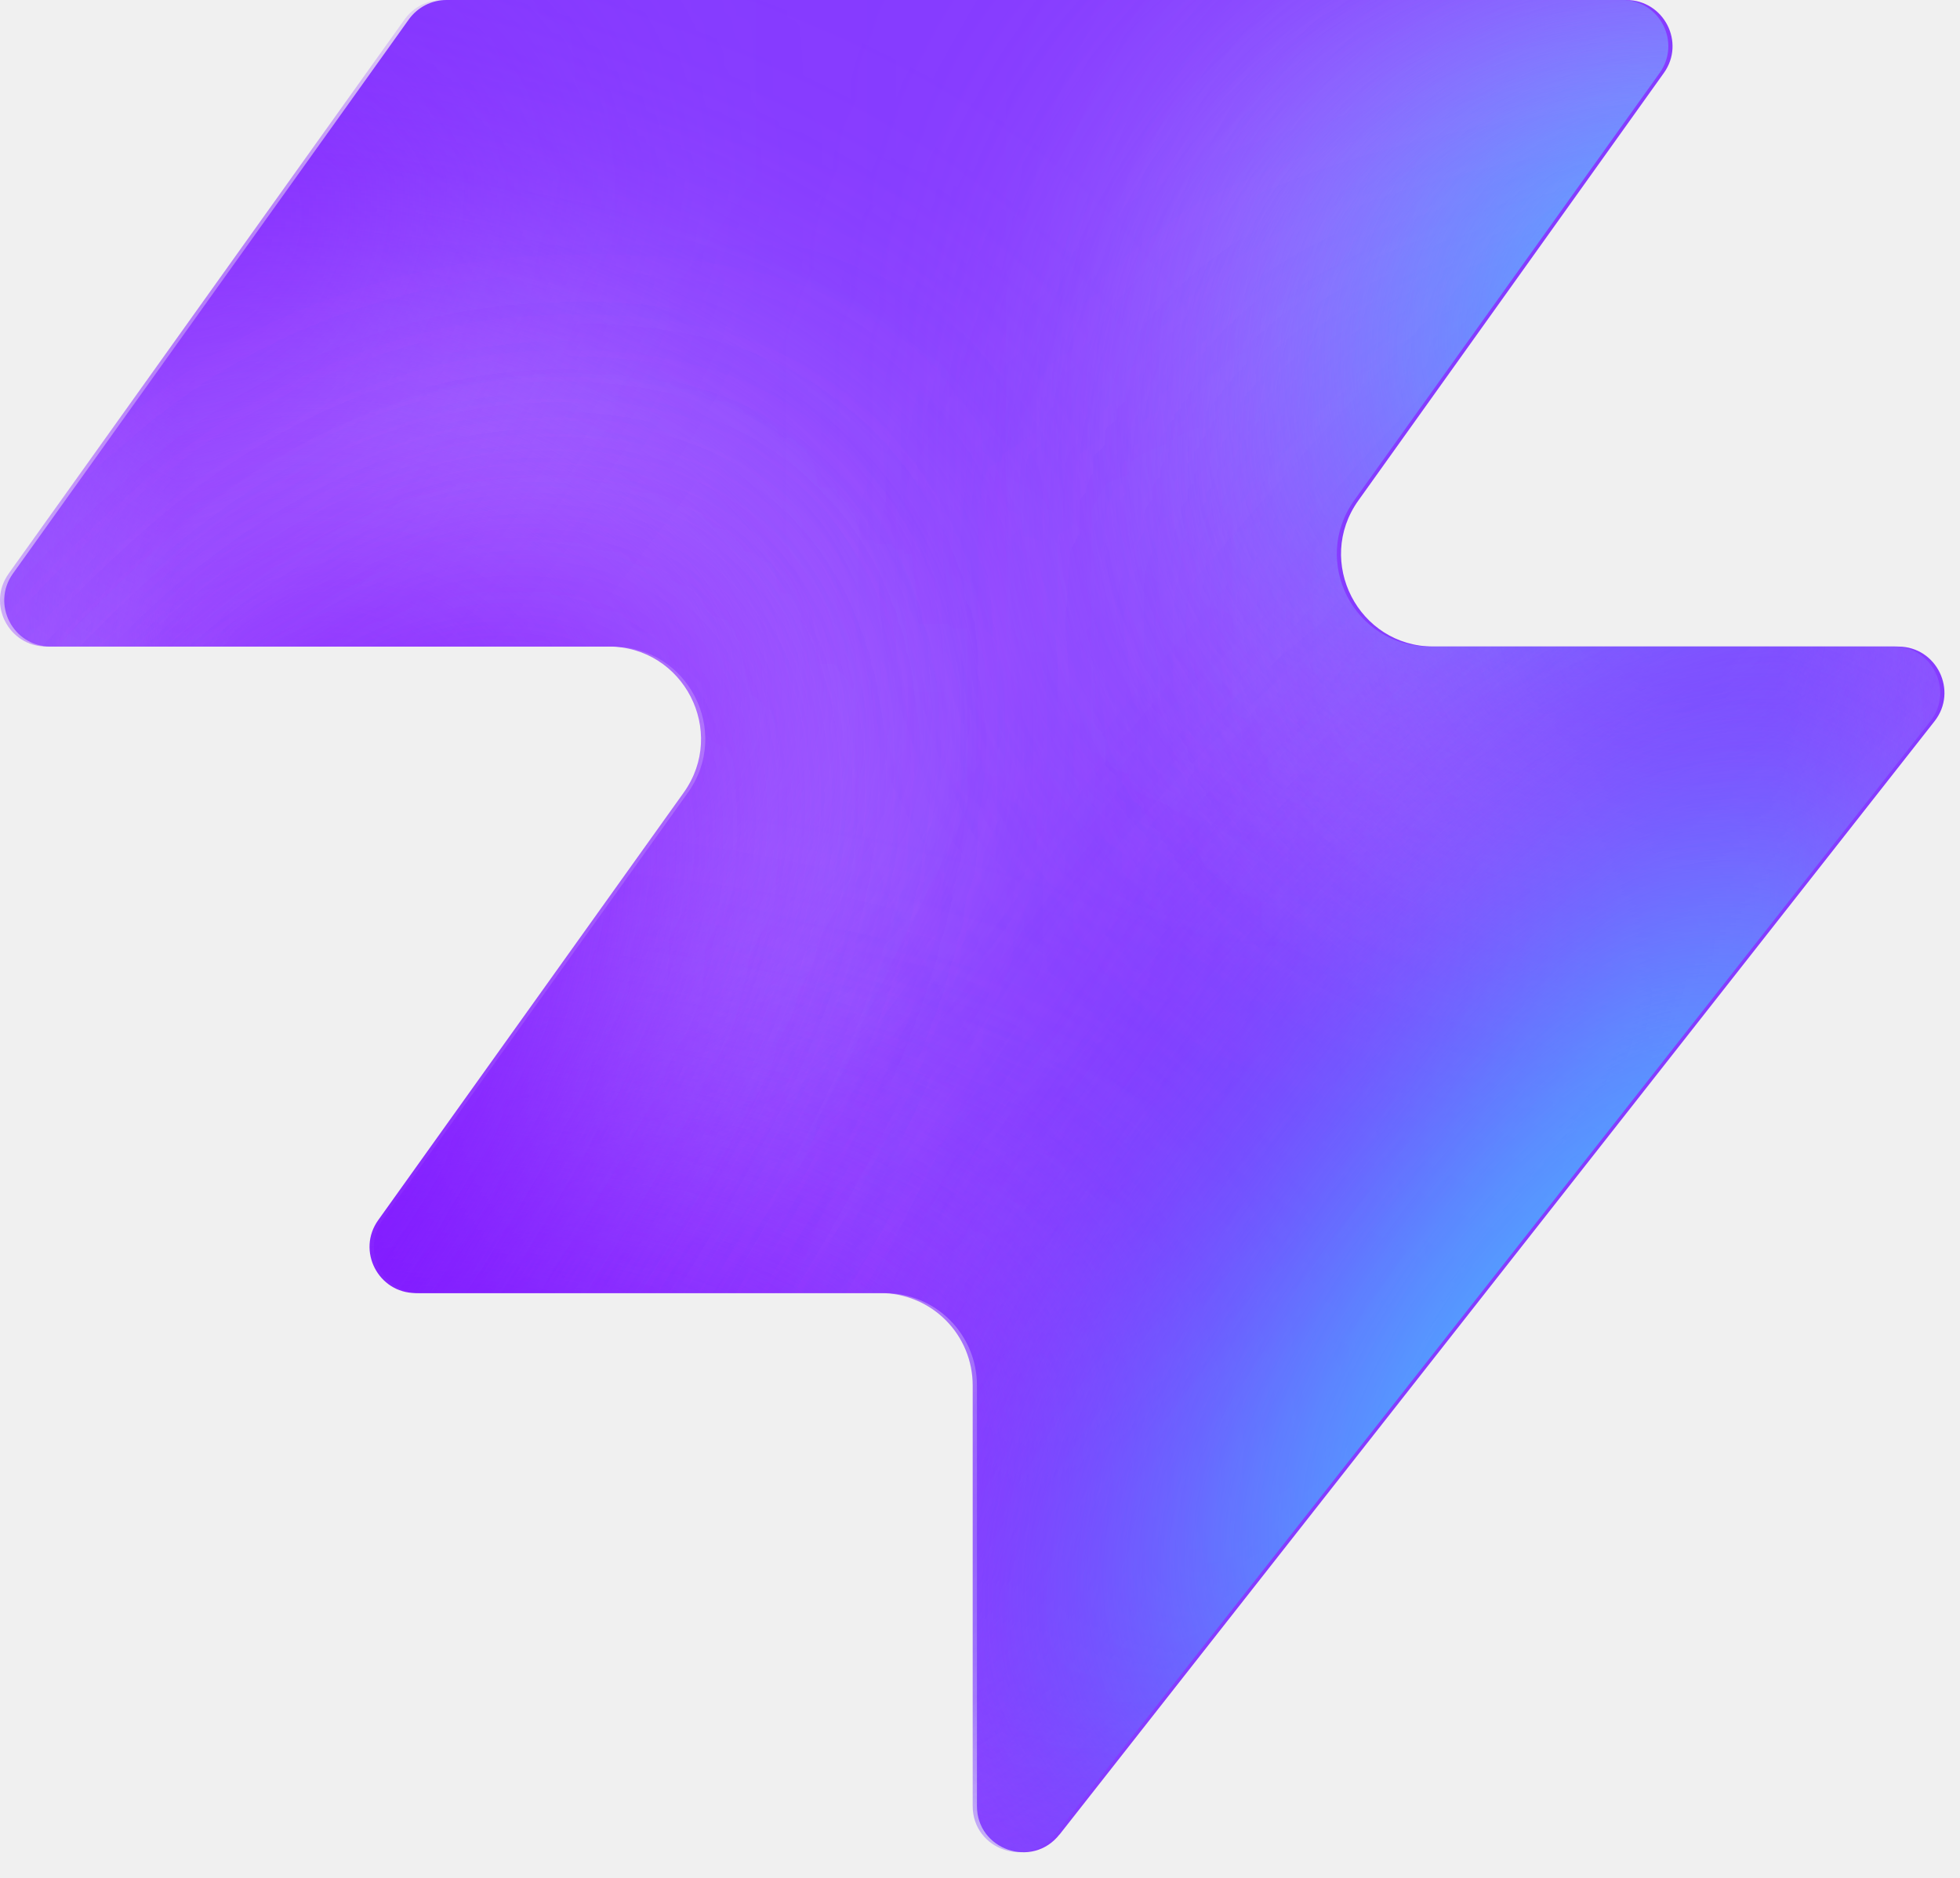
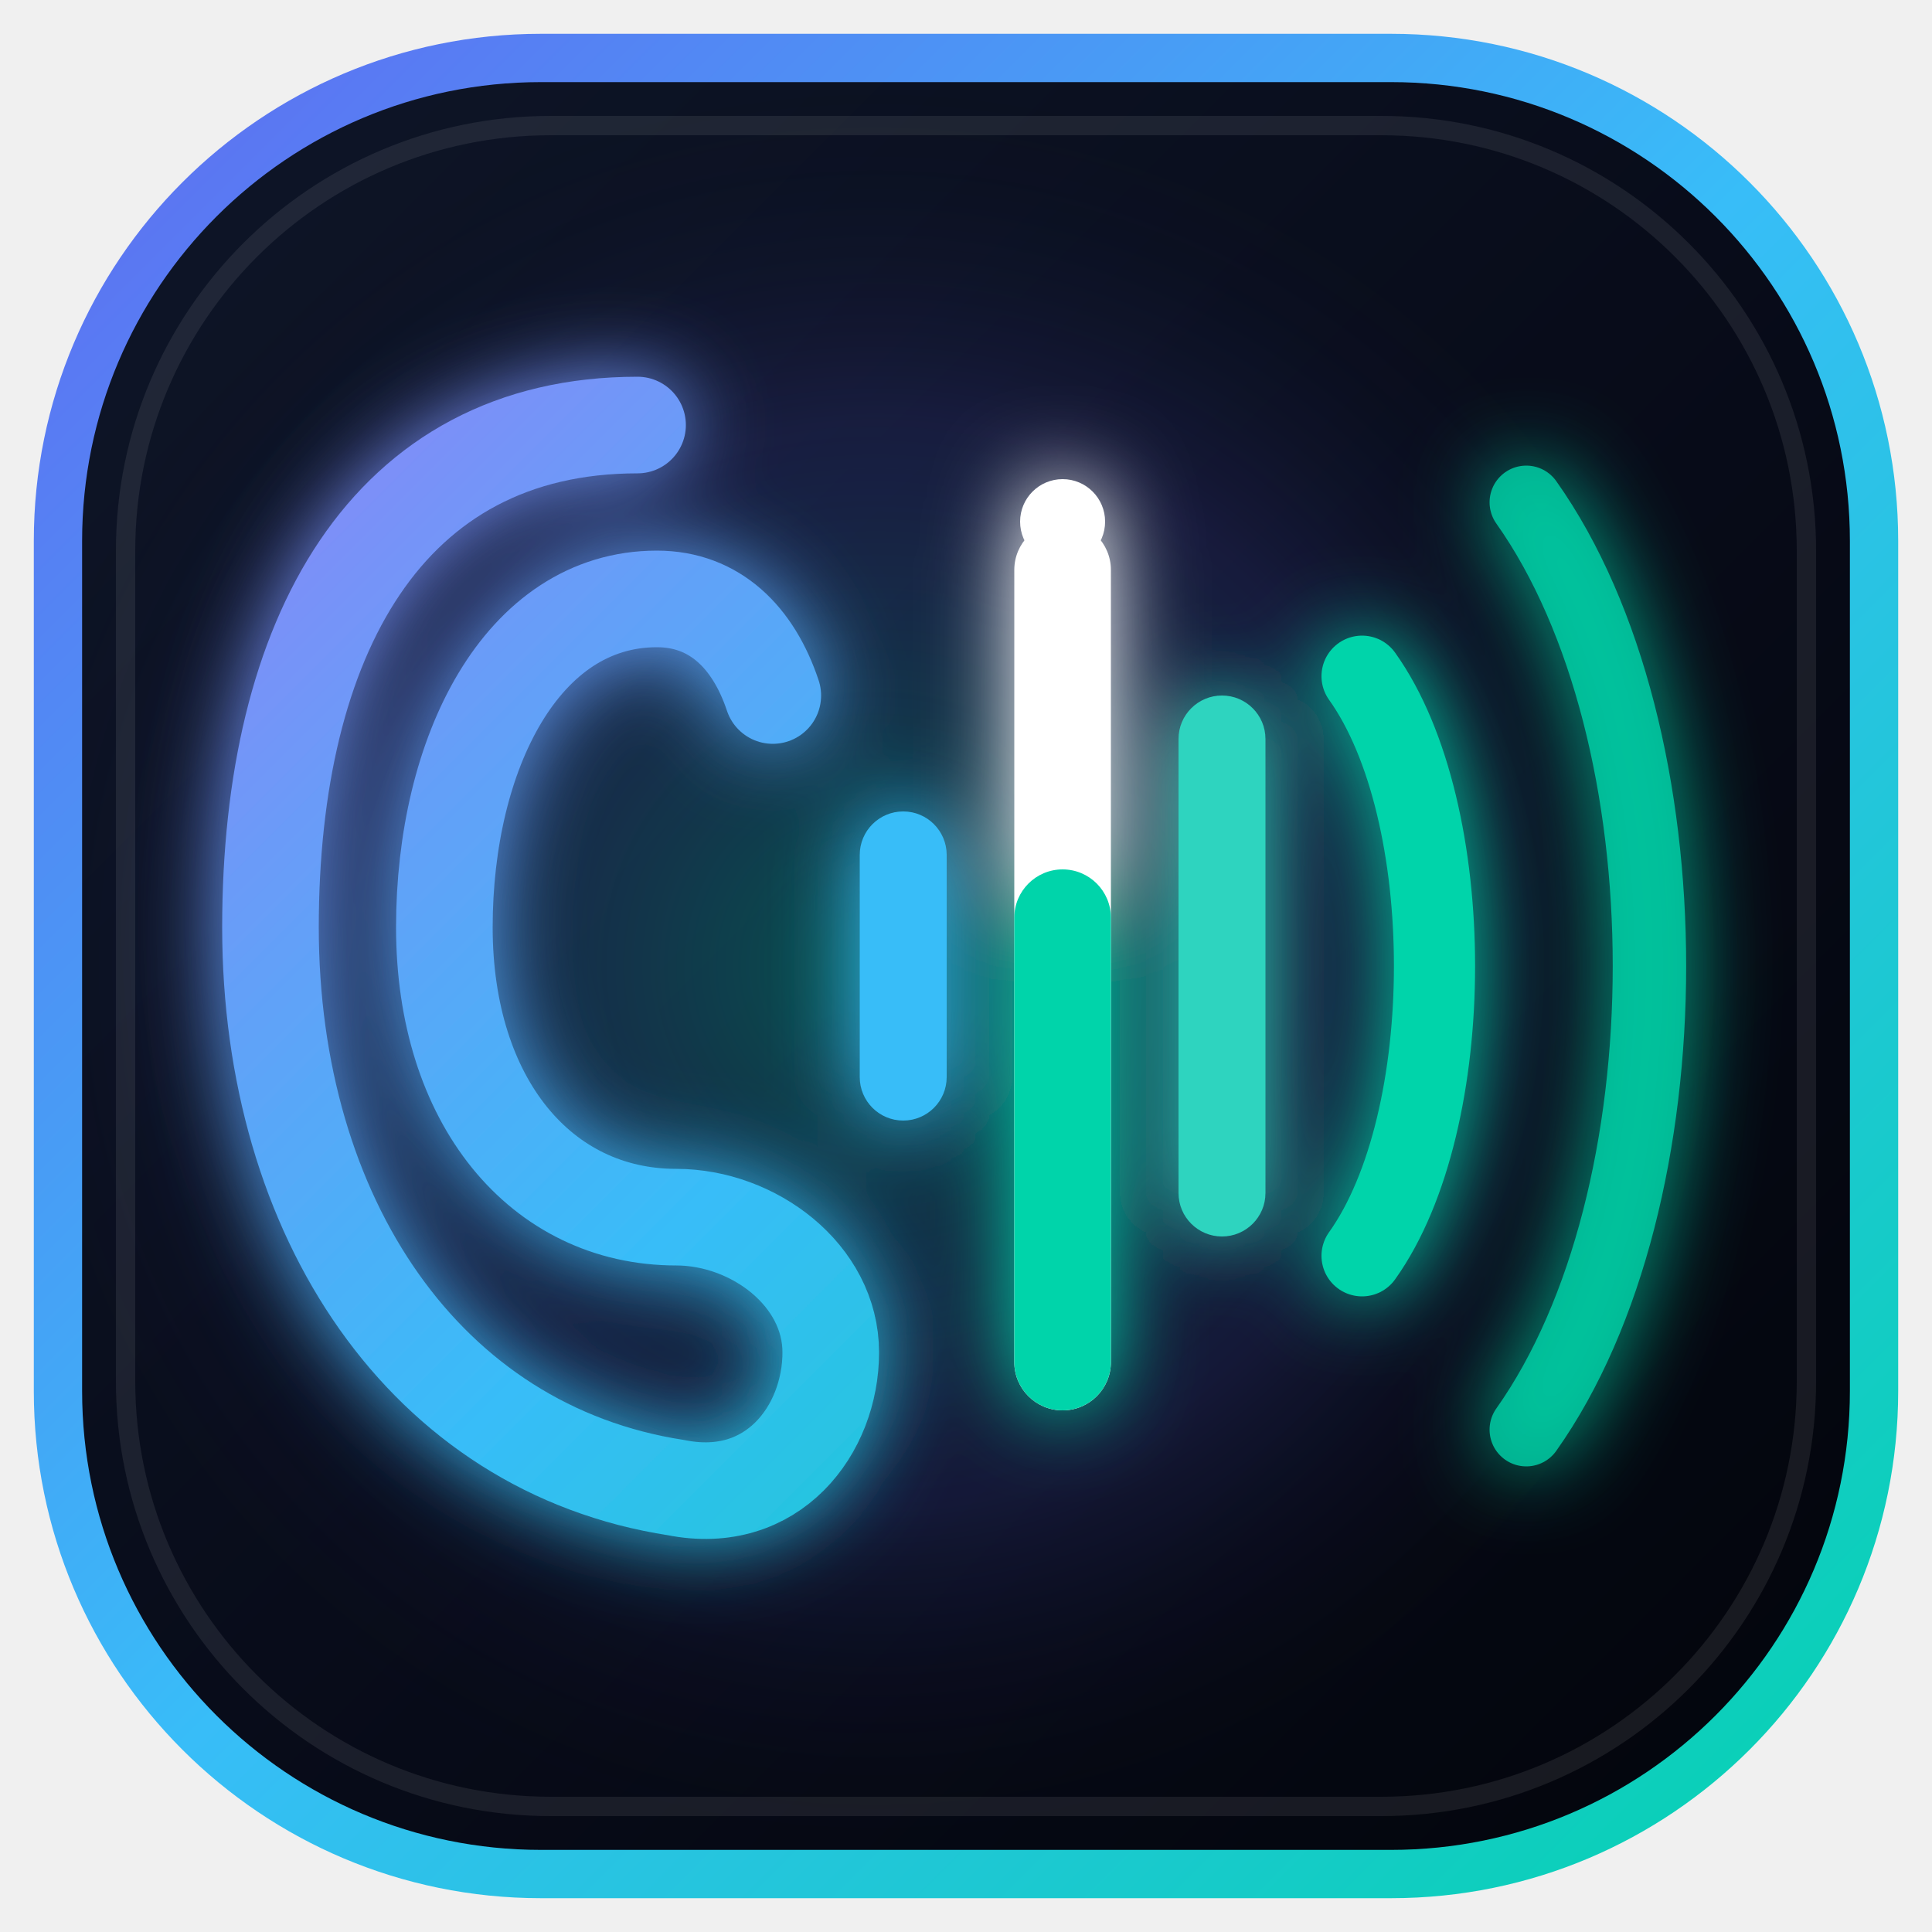
- <svg xmlns="http://www.w3.org/2000/svg" width="48" height="46" fill="none" viewBox="0 0 48 46">
-   <path fill="#863bff" d="M25.946 44.938c-.664.845-2.021.375-2.021-.698V33.937a2.26 2.26 0 0 0-2.262-2.262H10.287c-.92 0-1.456-1.04-.92-1.788l7.48-10.471c1.07-1.497 0-3.578-1.842-3.578H1.237c-.92 0-1.456-1.04-.92-1.788L10.013.474c.214-.297.556-.474.92-.474h28.894c.92 0 1.456 1.04.92 1.788l-7.48 10.471c-1.07 1.498 0 3.579 1.842 3.579h11.377c.943 0 1.473 1.088.89 1.83L25.947 44.94z" style="fill:#863bff;fill:color(display-p3 .525 .23 1);fill-opacity:1" />
-   <mask id="a" width="48" height="46" x="0" y="0" maskUnits="userSpaceOnUse" style="mask-type:alpha">
-     <path fill="#000" d="M25.842 44.938c-.664.844-2.021.375-2.021-.698V33.937a2.26 2.26 0 0 0-2.262-2.262H10.183c-.92 0-1.456-1.04-.92-1.788l7.48-10.471c1.07-1.498 0-3.579-1.842-3.579H1.133c-.92 0-1.456-1.04-.92-1.787L9.91.473c.214-.297.556-.474.92-.474h28.894c.92 0 1.456 1.04.92 1.788l-7.48 10.471c-1.07 1.498 0 3.578 1.842 3.578h11.377c.943 0 1.473 1.088.89 1.832L25.843 44.94z" style="fill:#000;fill-opacity:1" />
-   </mask>
-   <g mask="url(#a)">
-     <g filter="url(#b)">
-       <ellipse cx="5.508" cy="14.704" fill="#ede6ff" rx="5.508" ry="14.704" style="fill:#ede6ff;fill:color(display-p3 .927 .903 1);fill-opacity:1" transform="matrix(.00324 1 1 -.00324 -4.47 31.516)" />
-     </g>
-     <g filter="url(#c)">
-       <ellipse cx="10.399" cy="29.851" fill="#ede6ff" rx="10.399" ry="29.851" style="fill:#ede6ff;fill:color(display-p3 .927 .903 1);fill-opacity:1" transform="matrix(.00324 1 1 -.00324 -39.328 7.883)" />
-     </g>
-     <g filter="url(#d)">
-       <ellipse cx="5.508" cy="30.487" fill="#7e14ff" rx="5.508" ry="30.487" style="fill:#7e14ff;fill:color(display-p3 .492 .077 1);fill-opacity:1" transform="rotate(89.814 -25.913 -14.639)scale(1 -1)" />
-     </g>
-     <g filter="url(#e)">
-       <ellipse cx="5.508" cy="30.599" fill="#7e14ff" rx="5.508" ry="30.599" style="fill:#7e14ff;fill:color(display-p3 .492 .077 1);fill-opacity:1" transform="rotate(89.814 -32.644 -3.334)scale(1 -1)" />
-     </g>
-     <g filter="url(#f)">
-       <ellipse cx="5.508" cy="30.599" fill="#7e14ff" rx="5.508" ry="30.599" style="fill:#7e14ff;fill:color(display-p3 .492 .077 1);fill-opacity:1" transform="matrix(.00324 1 1 -.00324 -34.34 30.47)" />
-     </g>
-     <g filter="url(#g)">
-       <ellipse cx="14.072" cy="22.078" fill="#ede6ff" rx="14.072" ry="22.078" style="fill:#ede6ff;fill:color(display-p3 .927 .903 1);fill-opacity:1" transform="rotate(93.35 24.506 48.493)scale(-1 1)" />
-     </g>
-     <g filter="url(#h)">
-       <ellipse cx="3.47" cy="21.501" fill="#7e14ff" rx="3.47" ry="21.501" style="fill:#7e14ff;fill:color(display-p3 .492 .077 1);fill-opacity:1" transform="rotate(89.009 28.708 47.59)scale(-1 1)" />
-     </g>
-     <g filter="url(#i)">
-       <ellipse cx="3.47" cy="21.501" fill="#7e14ff" rx="3.47" ry="21.501" style="fill:#7e14ff;fill:color(display-p3 .492 .077 1);fill-opacity:1" transform="rotate(89.009 28.708 47.59)scale(-1 1)" />
-     </g>
-     <g filter="url(#j)">
-       <ellipse cx=".387" cy="8.972" fill="#7e14ff" rx="4.407" ry="29.108" style="fill:#7e14ff;fill:color(display-p3 .492 .077 1);fill-opacity:1" transform="rotate(39.51 .387 8.972)" />
-     </g>
-     <g filter="url(#k)">
-       <ellipse cx="47.523" cy="-6.092" fill="#7e14ff" rx="4.407" ry="29.108" style="fill:#7e14ff;fill:color(display-p3 .492 .077 1);fill-opacity:1" transform="rotate(37.892 47.523 -6.092)" />
-     </g>
-     <g filter="url(#l)">
-       <ellipse cx="41.412" cy="6.333" fill="#47bfff" rx="5.971" ry="9.665" style="fill:#47bfff;fill:color(display-p3 .28 .748 1);fill-opacity:1" transform="rotate(37.892 41.412 6.333)" />
-     </g>
-     <g filter="url(#m)">
-       <ellipse cx="-1.879" cy="38.332" fill="#7e14ff" rx="4.407" ry="29.108" style="fill:#7e14ff;fill:color(display-p3 .492 .077 1);fill-opacity:1" transform="rotate(37.892 -1.88 38.332)" />
-     </g>
-     <g filter="url(#n)">
-       <ellipse cx="-1.879" cy="38.332" fill="#7e14ff" rx="4.407" ry="29.108" style="fill:#7e14ff;fill:color(display-p3 .492 .077 1);fill-opacity:1" transform="rotate(37.892 -1.88 38.332)" />
-     </g>
-     <g filter="url(#o)">
-       <ellipse cx="35.651" cy="29.907" fill="#7e14ff" rx="4.407" ry="29.108" style="fill:#7e14ff;fill:color(display-p3 .492 .077 1);fill-opacity:1" transform="rotate(37.892 35.651 29.907)" />
-     </g>
-     <g filter="url(#p)">
-       <ellipse cx="38.418" cy="32.4" fill="#47bfff" rx="5.971" ry="15.297" style="fill:#47bfff;fill:color(display-p3 .28 .748 1);fill-opacity:1" transform="rotate(37.892 38.418 32.4)" />
-     </g>
-   </g>
+ <svg xmlns="http://www.w3.org/2000/svg" viewBox="0 0 100 100" fill="none">
  <defs>
-     <filter id="b" width="60.045" height="41.654" x="-19.77" y="16.149" color-interpolation-filters="sRGB" filterUnits="userSpaceOnUse">
-       <feFlood flood-opacity="0" result="BackgroundImageFix" />
-       <feBlend in="SourceGraphic" in2="BackgroundImageFix" result="shape" />
-       <feGaussianBlur result="effect1_foregroundBlur_2002_17158" stdDeviation="7.659" />
-     </filter>
-     <filter id="c" width="90.34" height="51.437" x="-54.613" y="-7.533" color-interpolation-filters="sRGB" filterUnits="userSpaceOnUse">
-       <feFlood flood-opacity="0" result="BackgroundImageFix" />
-       <feBlend in="SourceGraphic" in2="BackgroundImageFix" result="shape" />
-       <feGaussianBlur result="effect1_foregroundBlur_2002_17158" stdDeviation="7.659" />
-     </filter>
-     <filter id="d" width="79.355" height="29.4" x="-49.64" y="2.03" color-interpolation-filters="sRGB" filterUnits="userSpaceOnUse">
-       <feFlood flood-opacity="0" result="BackgroundImageFix" />
-       <feBlend in="SourceGraphic" in2="BackgroundImageFix" result="shape" />
-       <feGaussianBlur result="effect1_foregroundBlur_2002_17158" stdDeviation="4.596" />
-     </filter>
-     <filter id="e" width="79.579" height="29.4" x="-45.045" y="20.029" color-interpolation-filters="sRGB" filterUnits="userSpaceOnUse">
-       <feFlood flood-opacity="0" result="BackgroundImageFix" />
-       <feBlend in="SourceGraphic" in2="BackgroundImageFix" result="shape" />
-       <feGaussianBlur result="effect1_foregroundBlur_2002_17158" stdDeviation="4.596" />
-     </filter>
-     <filter id="f" width="79.579" height="29.4" x="-43.513" y="21.178" color-interpolation-filters="sRGB" filterUnits="userSpaceOnUse">
-       <feFlood flood-opacity="0" result="BackgroundImageFix" />
-       <feBlend in="SourceGraphic" in2="BackgroundImageFix" result="shape" />
-       <feGaussianBlur result="effect1_foregroundBlur_2002_17158" stdDeviation="4.596" />
-     </filter>
-     <filter id="g" width="74.749" height="58.852" x="15.756" y="-17.901" color-interpolation-filters="sRGB" filterUnits="userSpaceOnUse">
-       <feFlood flood-opacity="0" result="BackgroundImageFix" />
-       <feBlend in="SourceGraphic" in2="BackgroundImageFix" result="shape" />
-       <feGaussianBlur result="effect1_foregroundBlur_2002_17158" stdDeviation="7.659" />
-     </filter>
-     <filter id="h" width="61.377" height="25.362" x="23.548" y="2.284" color-interpolation-filters="sRGB" filterUnits="userSpaceOnUse">
-       <feFlood flood-opacity="0" result="BackgroundImageFix" />
-       <feBlend in="SourceGraphic" in2="BackgroundImageFix" result="shape" />
-       <feGaussianBlur result="effect1_foregroundBlur_2002_17158" stdDeviation="4.596" />
-     </filter>
-     <filter id="i" width="61.377" height="25.362" x="23.548" y="2.284" color-interpolation-filters="sRGB" filterUnits="userSpaceOnUse">
-       <feFlood flood-opacity="0" result="BackgroundImageFix" />
-       <feBlend in="SourceGraphic" in2="BackgroundImageFix" result="shape" />
-       <feGaussianBlur result="effect1_foregroundBlur_2002_17158" stdDeviation="4.596" />
-     </filter>
-     <filter id="j" width="56.045" height="63.649" x="-27.636" y="-22.853" color-interpolation-filters="sRGB" filterUnits="userSpaceOnUse">
-       <feFlood flood-opacity="0" result="BackgroundImageFix" />
-       <feBlend in="SourceGraphic" in2="BackgroundImageFix" result="shape" />
-       <feGaussianBlur result="effect1_foregroundBlur_2002_17158" stdDeviation="4.596" />
-     </filter>
-     <filter id="k" width="54.814" height="64.646" x="20.116" y="-38.415" color-interpolation-filters="sRGB" filterUnits="userSpaceOnUse">
-       <feFlood flood-opacity="0" result="BackgroundImageFix" />
-       <feBlend in="SourceGraphic" in2="BackgroundImageFix" result="shape" />
-       <feGaussianBlur result="effect1_foregroundBlur_2002_17158" stdDeviation="4.596" />
-     </filter>
-     <filter id="l" width="33.541" height="35.313" x="24.641" y="-11.323" color-interpolation-filters="sRGB" filterUnits="userSpaceOnUse">
-       <feFlood flood-opacity="0" result="BackgroundImageFix" />
-       <feBlend in="SourceGraphic" in2="BackgroundImageFix" result="shape" />
-       <feGaussianBlur result="effect1_foregroundBlur_2002_17158" stdDeviation="4.596" />
-     </filter>
-     <filter id="m" width="54.814" height="64.646" x="-29.286" y="6.009" color-interpolation-filters="sRGB" filterUnits="userSpaceOnUse">
-       <feFlood flood-opacity="0" result="BackgroundImageFix" />
-       <feBlend in="SourceGraphic" in2="BackgroundImageFix" result="shape" />
-       <feGaussianBlur result="effect1_foregroundBlur_2002_17158" stdDeviation="4.596" />
-     </filter>
-     <filter id="n" width="54.814" height="64.646" x="-29.286" y="6.009" color-interpolation-filters="sRGB" filterUnits="userSpaceOnUse">
-       <feFlood flood-opacity="0" result="BackgroundImageFix" />
-       <feBlend in="SourceGraphic" in2="BackgroundImageFix" result="shape" />
-       <feGaussianBlur result="effect1_foregroundBlur_2002_17158" stdDeviation="4.596" />
-     </filter>
-     <filter id="o" width="54.814" height="64.646" x="8.244" y="-2.416" color-interpolation-filters="sRGB" filterUnits="userSpaceOnUse">
-       <feFlood flood-opacity="0" result="BackgroundImageFix" />
-       <feBlend in="SourceGraphic" in2="BackgroundImageFix" result="shape" />
-       <feGaussianBlur result="effect1_foregroundBlur_2002_17158" stdDeviation="4.596" />
-     </filter>
-     <filter id="p" width="39.409" height="43.623" x="18.713" y="10.588" color-interpolation-filters="sRGB" filterUnits="userSpaceOnUse">
-       <feFlood flood-opacity="0" result="BackgroundImageFix" />
-       <feBlend in="SourceGraphic" in2="BackgroundImageFix" result="shape" />
-       <feGaussianBlur result="effect1_foregroundBlur_2002_17158" stdDeviation="4.596" />
+     <linearGradient id="favBg" x1="0" y1="0" x2="100" y2="100" gradientUnits="userSpaceOnUse">
+       <stop offset="0%" stop-color="#0F172A" />
+       <stop offset="50%" stop-color="#080C1A" />
+       <stop offset="100%" stop-color="#02040A" />
+     </linearGradient>
+     <linearGradient id="favRim" x1="0" y1="0" x2="100" y2="100" gradientUnits="userSpaceOnUse">
+       <stop offset="0%" stop-color="#6366F1" />
+       <stop offset="50%" stop-color="#38BDF8" />
+       <stop offset="100%" stop-color="#00D4AA" />
+     </linearGradient>
+     <linearGradient id="favWave" x1="20" y1="20" x2="85" y2="85" gradientUnits="userSpaceOnUse">
+       <stop offset="0%" stop-color="#818CF8" />
+       <stop offset="45%" stop-color="#38BDF8" />
+       <stop offset="100%" stop-color="#00D4AA" />
+     </linearGradient>
+     <radialGradient id="favAura" cx="45%" cy="50%" r="50%">
+       <stop offset="0%" stop-color="rgba(0, 212, 170, 0.35)" />
+       <stop offset="60%" stop-color="rgba(99, 102, 241, 0.15)" />
+       <stop offset="100%" stop-color="rgba(0, 0, 0, 0)" />
+     </radialGradient>
+     <filter id="favGlow" x="-20%" y="-20%" width="140%" height="140%">
+       <feGaussianBlur stdDeviation="2.2" result="blur" />
+       <feComposite in="SourceGraphic" in2="blur" operator="over" />
    </filter>
  </defs>
+   <rect x="3" y="3" width="94" height="94" rx="25" fill="url(#favBg)" />
+   <rect x="3" y="3" width="94" height="94" rx="25" fill="url(#favAura)" />
+   <rect x="3" y="3" width="94" height="94" rx="25" stroke="url(#favRim)" stroke-width="2.5" />
+   <rect x="6.5" y="6.5" width="87" height="87" rx="22" stroke="rgba(255, 255, 255, 0.08)" stroke-width="1" />
+   <g filter="url(#favGlow)">
+     <path d="M 33 22 C 20 22 14 33 14 48 C 14 63 22 75 35 77 C 40 78 43 74 43 70 C 43 66 39 63 35 63 C 28 63 23 57 23 48 C 23 39 27 31 34 31 C 37 31 39 33 40 36" stroke="url(#favWave)" stroke-width="5" stroke-linecap="round" stroke-linejoin="round" />
+     <rect x="44.5" y="42" width="4.5" height="16" rx="2.25" fill="#38BDF8" />
+     <rect x="52.5" y="27" width="5" height="46" rx="2.5" fill="#FFFFFF" />
+     <rect x="52.5" y="45" width="5" height="28" rx="2.5" fill="#00D4AA" />
+     <rect x="61" y="36" width="4.5" height="28" rx="2.25" fill="#2DD4BF" />
+     <path d="M 70.5 35 C 75.5 42 75.5 58 70.5 65" stroke="#00D4AA" stroke-width="4.2" stroke-linecap="round" />
+     <path d="M 79 26 C 87.5 38 87.5 62 79 74" stroke="#00D4AA" stroke-width="3.8" stroke-linecap="round" stroke-opacity="0.8" />
+     <circle cx="55" cy="27" r="2.2" fill="#FFFFFF" />
+   </g>
</svg>
